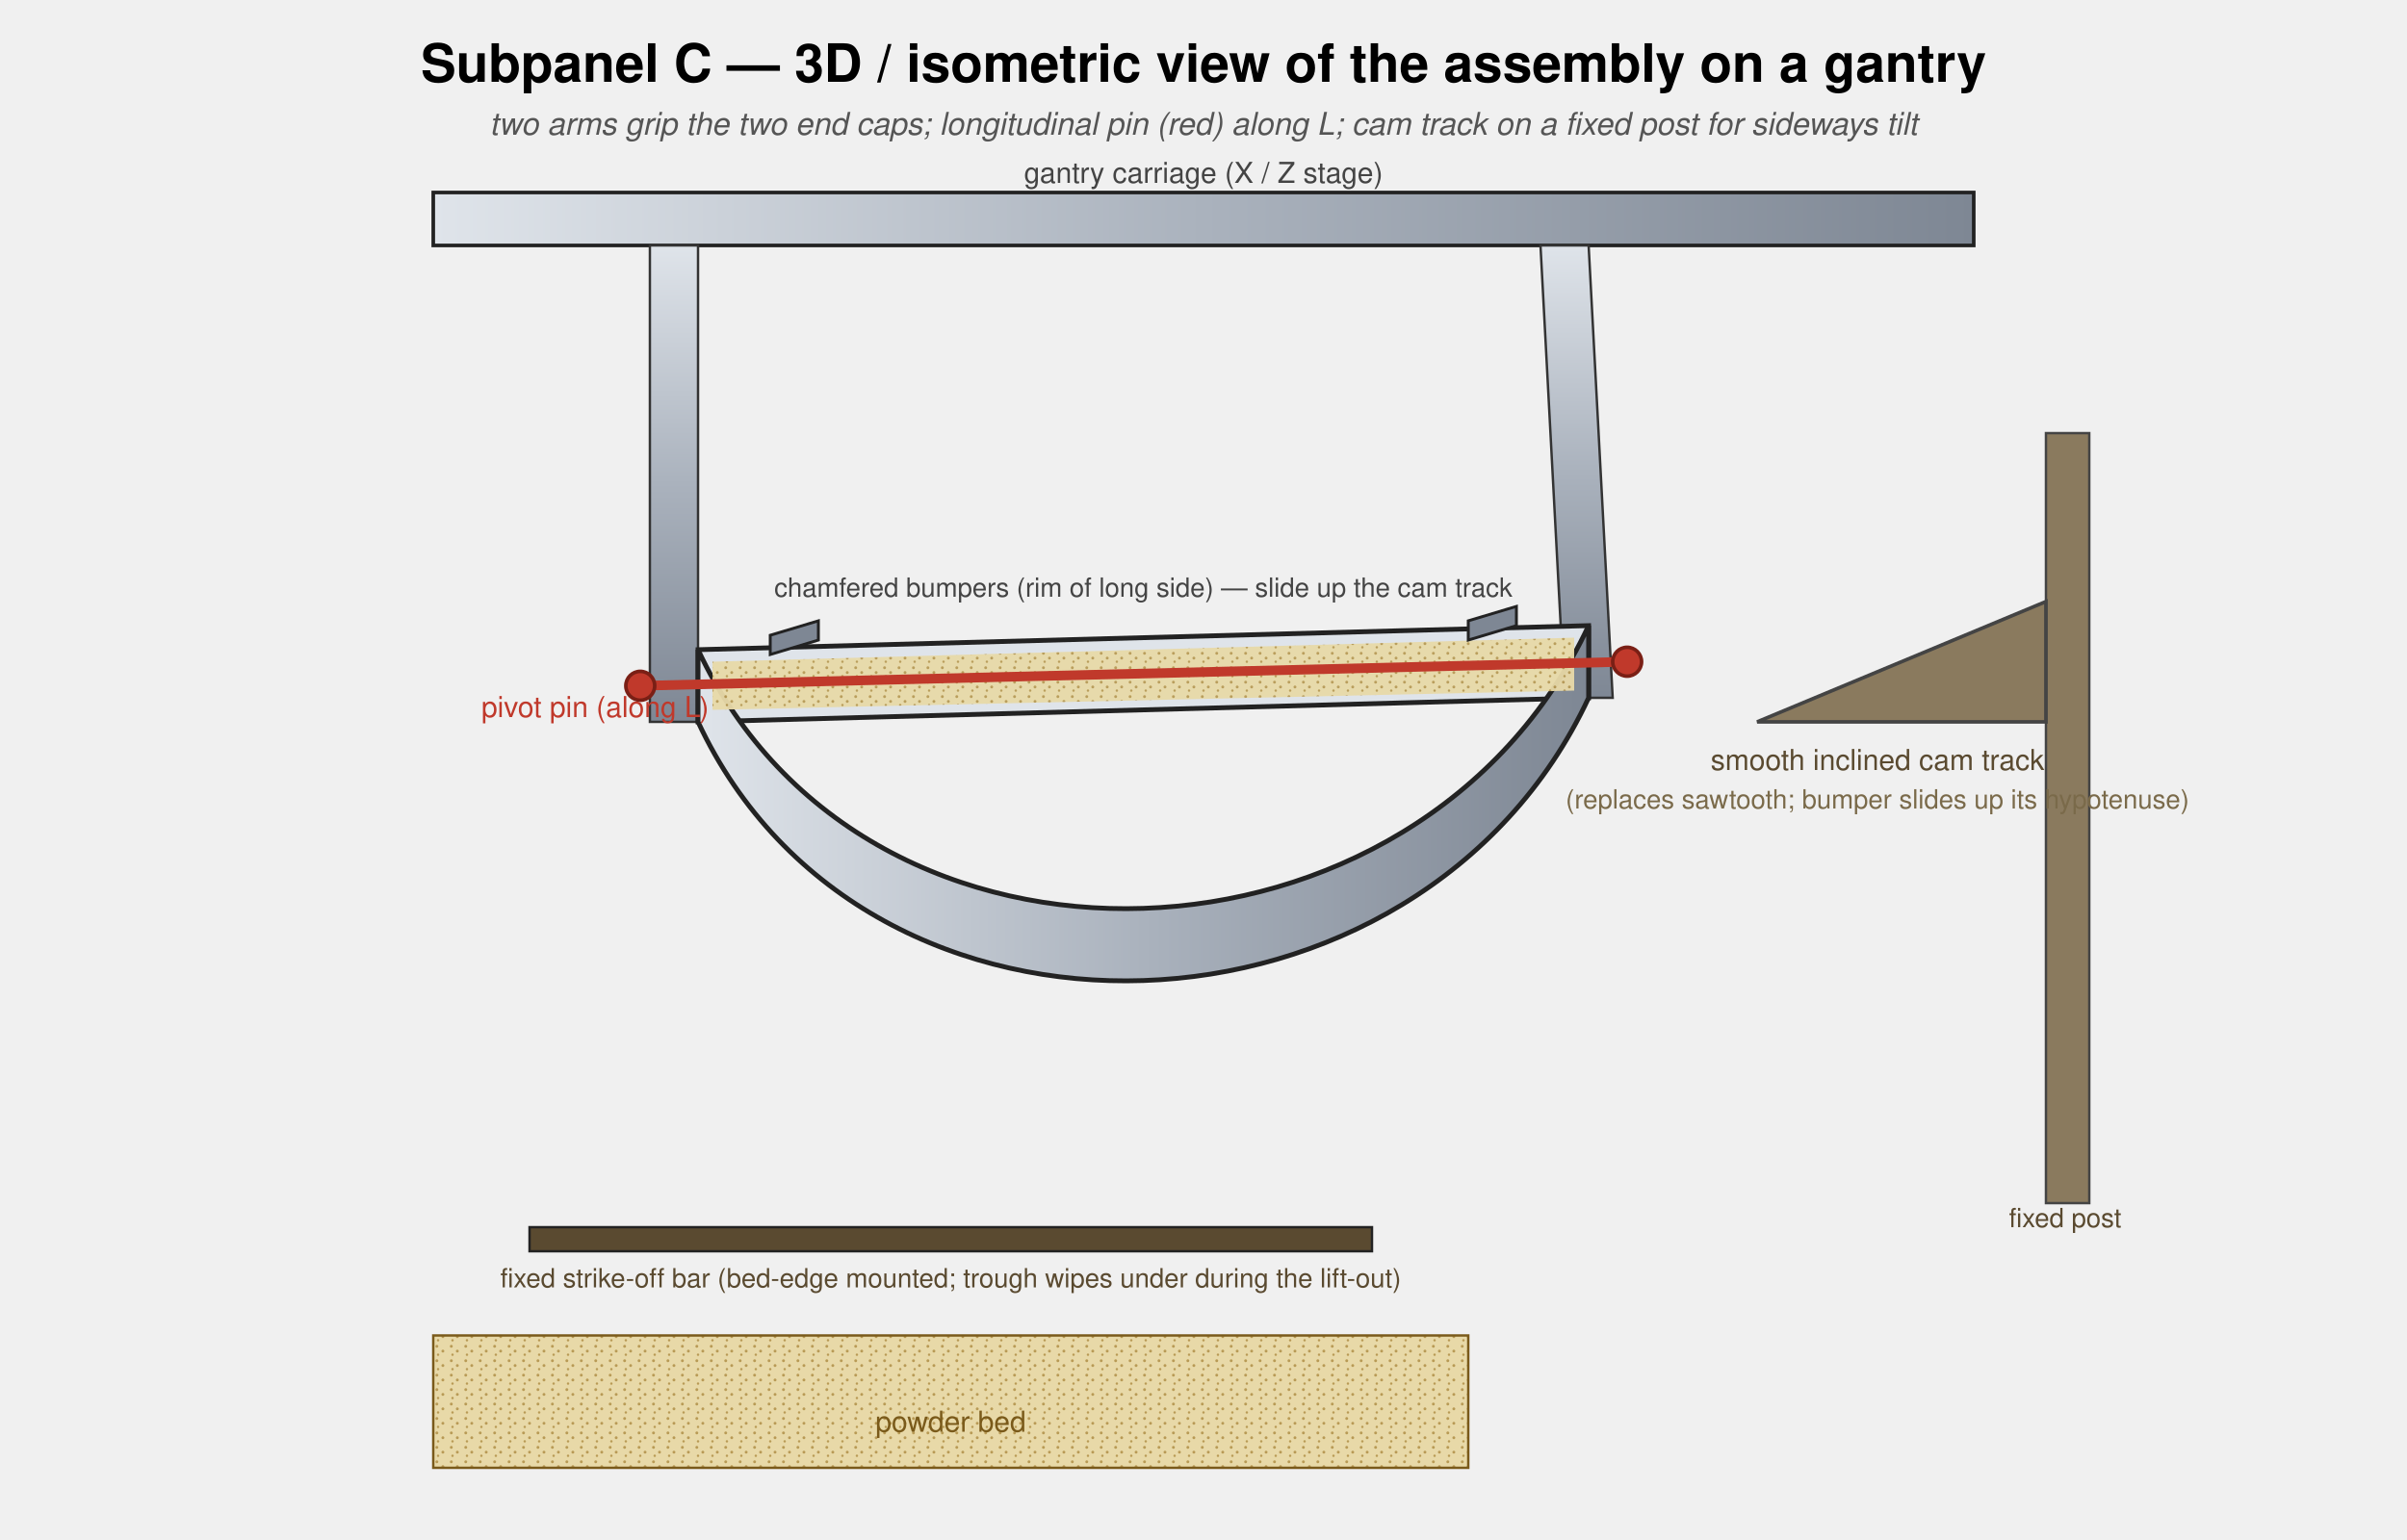
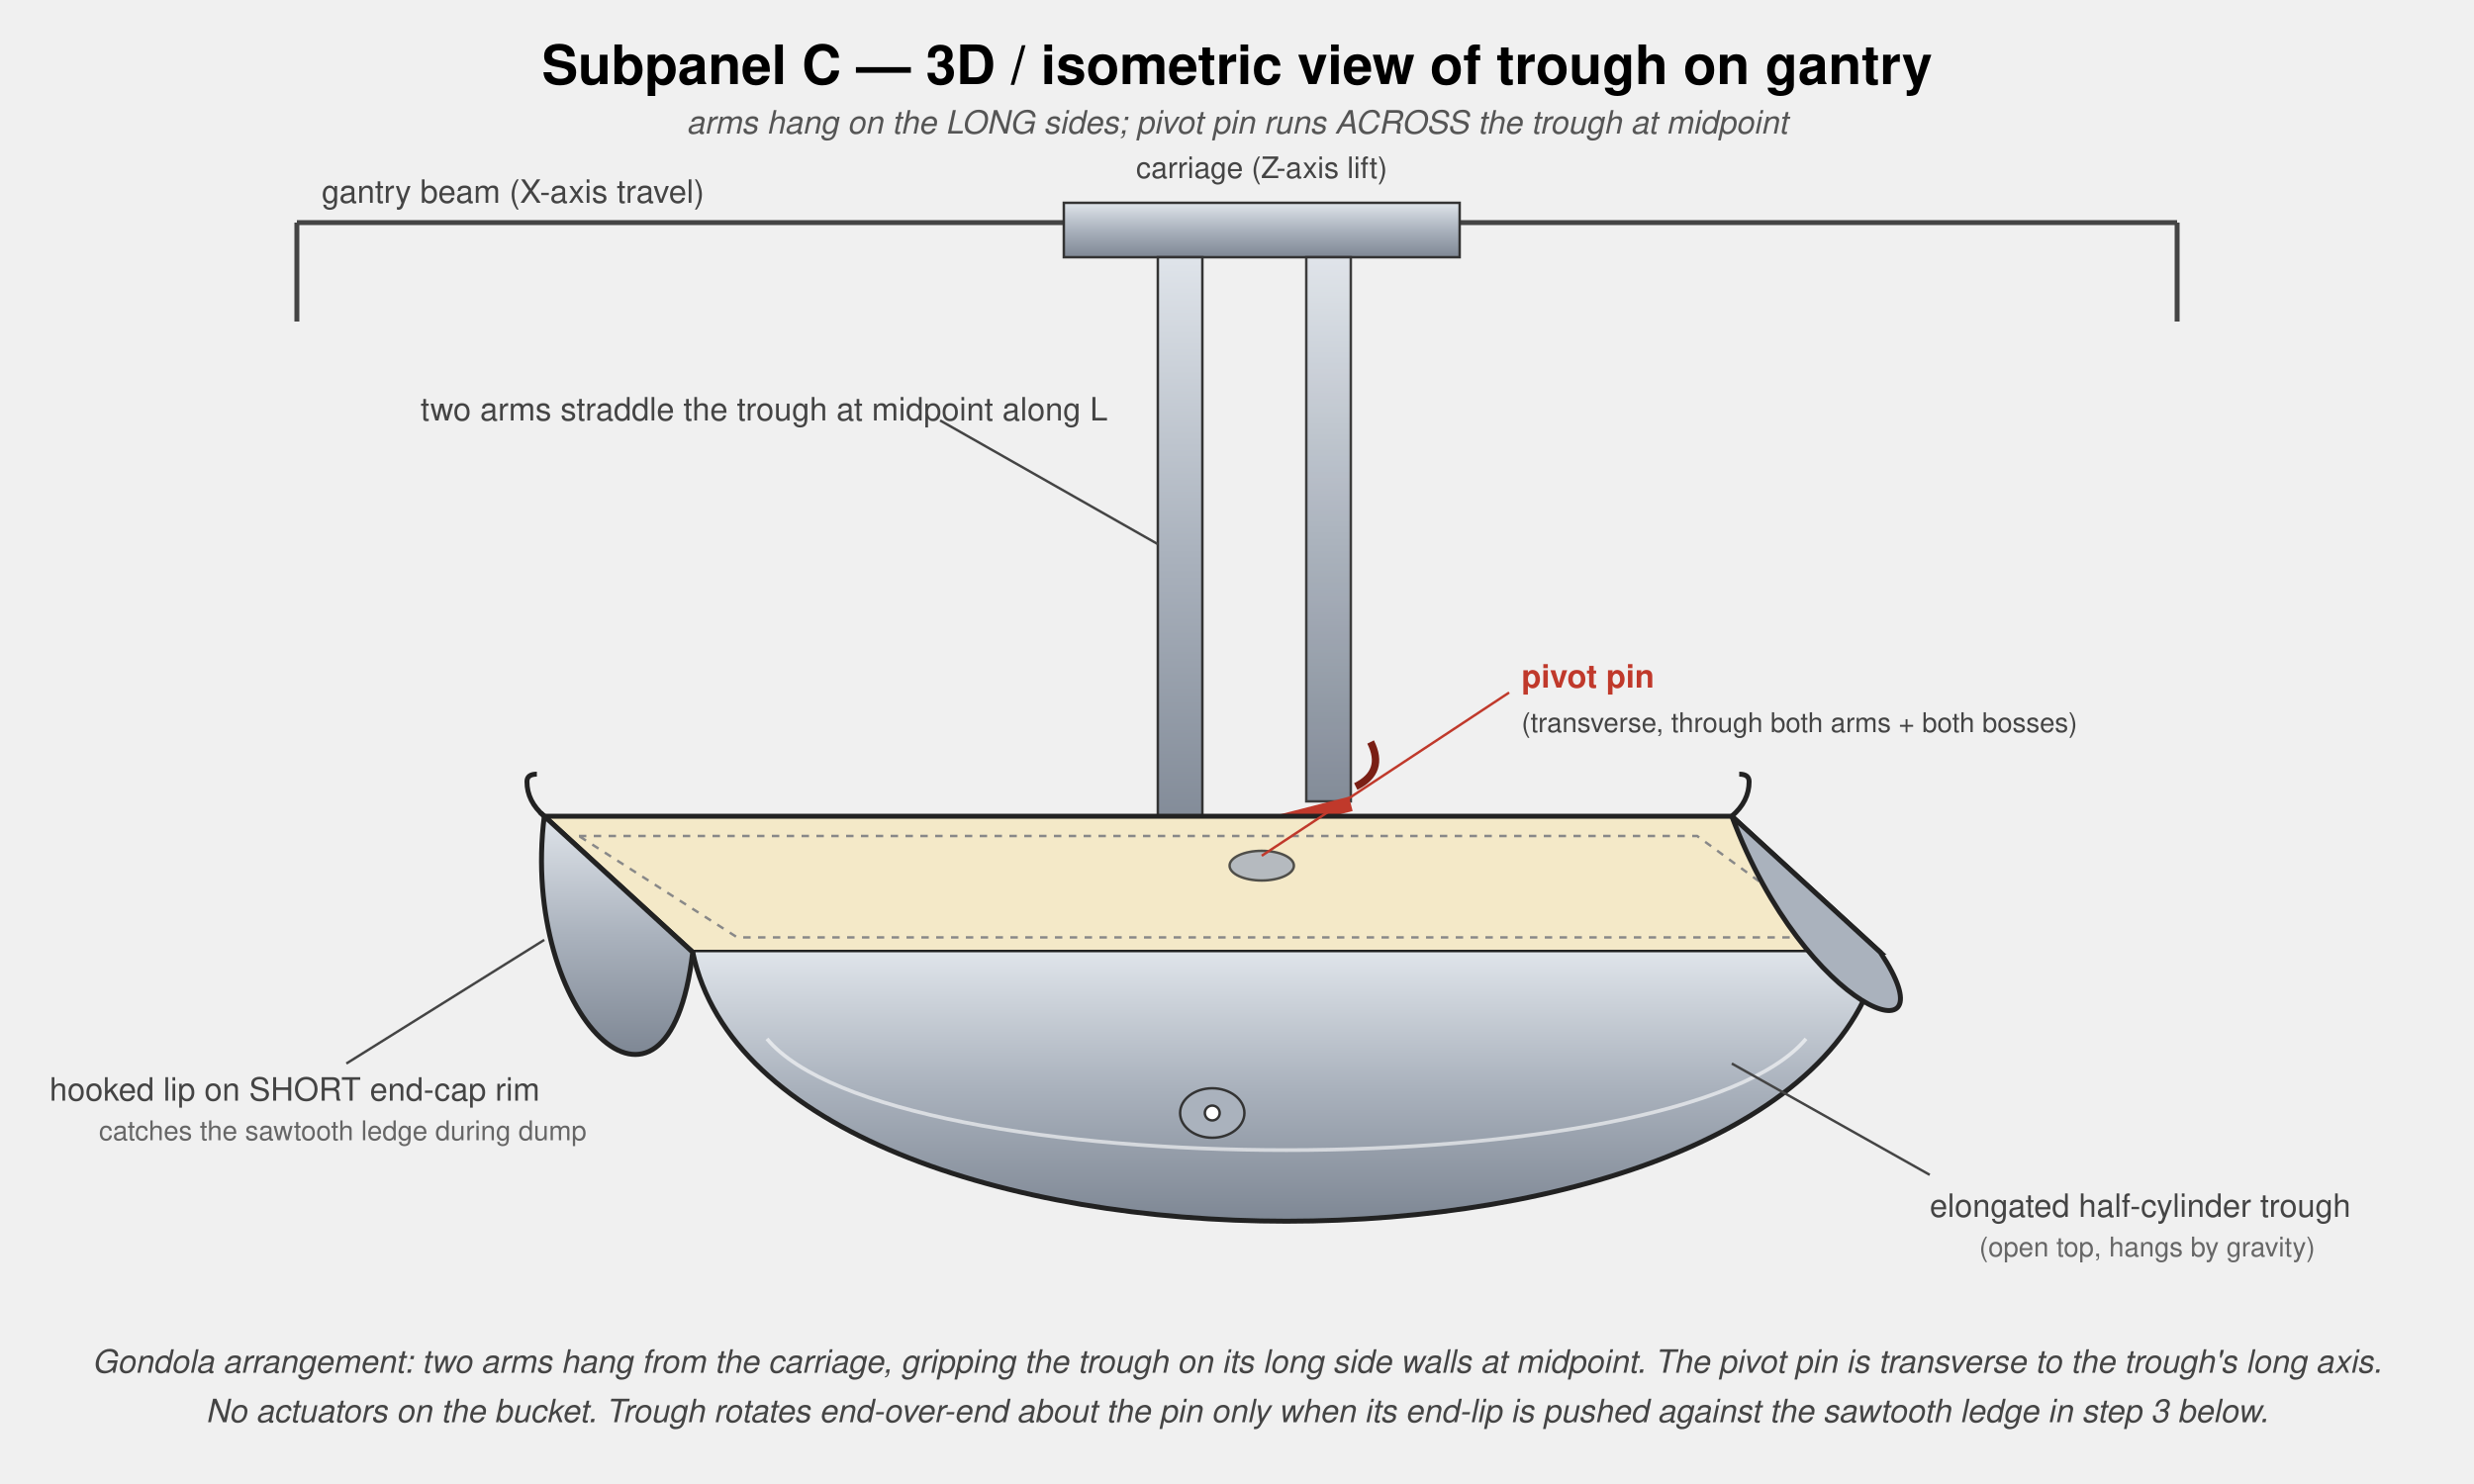
- <svg xmlns="http://www.w3.org/2000/svg" viewBox="0 0 1000 640" font-family="Helvetica, Arial, sans-serif" font-size="13">
+ <svg xmlns="http://www.w3.org/2000/svg" viewBox="0 0 1000 600" font-family="Helvetica, Arial, sans-serif">
  <defs>
    <linearGradient id="metal" x1="0" y1="0" x2="0" y2="1">
      <stop offset="0" stop-color="#dfe4ea" />
      <stop offset="0.5" stop-color="#aab2bd" />
      <stop offset="1" stop-color="#7e8794" />
    </linearGradient>
-     <linearGradient id="metalH" x1="0" y1="0" x2="1" y2="0">
-       <stop offset="0" stop-color="#dfe4ea" />
-       <stop offset="0.5" stop-color="#aab2bd" />
-       <stop offset="1" stop-color="#7e8794" />
-     </linearGradient>
-     <pattern id="powder" width="6" height="6" patternUnits="userSpaceOnUse">
-       <rect width="6" height="6" fill="#e8d9a8" />
-       <circle cx="1.5" cy="1.5" r="0.6" fill="#b89a55" />
-       <circle cx="4" cy="3.5" r="0.6" fill="#b89a55" />
-       <circle cx="2" cy="5" r="0.5" fill="#b89a55" />
-     </pattern>
-     <marker id="arrowK" viewBox="0 0 10 10" refX="9" refY="5" markerWidth="7" markerHeight="7" orient="auto-start-reverse">
-       <path d="M0,0 L10,5 L0,10 z" fill="#222" />
-     </marker>
-     <marker id="arrowB" viewBox="0 0 10 10" refX="9" refY="5" markerWidth="7" markerHeight="7" orient="auto-start-reverse">
-       <path d="M0,0 L10,5 L0,10 z" fill="#1f5fbf" />
-     </marker>
-     <marker id="arrowR" viewBox="0 0 10 10" refX="9" refY="5" markerWidth="7" markerHeight="7" orient="auto-start-reverse">
-       <path d="M0,0 L10,5 L0,10 z" fill="#c0392b" />
-     </marker>
  </defs>
-   <text x="500" y="34" text-anchor="middle" font-size="22" font-weight="700">Subpanel C — 3D / isometric view of the assembly on a gantry</text>
-   <text x="500" y="56" text-anchor="middle" font-size="13" fill="#555" font-style="italic">two arms grip the two end caps; longitudinal pin (red) along L; cam track on a fixed post for sideways tilt</text>
-   <rect x="180" y="80" width="640" height="22" fill="url(#metalH)" stroke="#222" stroke-width="1.5" />
-   <text x="500" y="76" text-anchor="middle" font-size="12" fill="#444">gantry carriage (X / Z stage)</text>
-   <polygon points="270,102 290,102 290,300 270,300" fill="url(#metal)" stroke="#333" />
-   <polygon points="640,102 660,102 670,290 650,290" fill="url(#metal)" stroke="#333" />
-   <polygon points="290,300 660,290 660,260 290,270" fill="#dfe4ea" stroke="#222" stroke-width="2" />
-   <path d="M 290,270 C 360,420 590,410 660,260 L 660,290 C 590,440 360,450 290,300 Z" fill="url(#metalH)" stroke="#222" stroke-width="2" />
-   <polygon points="296,295 654,287 654,265 296,275" fill="url(#powder)" opacity="0.95" />
-   <line x1="266" y1="285" x2="676" y2="275" stroke="#c0392b" stroke-width="4" />
-   <circle cx="266" cy="285" r="6" fill="#c0392b" stroke="#7a1f15" stroke-width="1.5" />
-   <circle cx="676" cy="275" r="6" fill="#c0392b" stroke="#7a1f15" stroke-width="1.5" />
-   <text x="200" y="298" font-size="12" fill="#c0392b">pivot pin (along L)</text>
-   <polygon points="320,272 340,266 340,258 320,264" fill="#7e8794" stroke="#222" stroke-width="1.2" />
-   <polygon points="610,266 630,260 630,252 610,258" fill="#7e8794" stroke="#222" stroke-width="1.2" />
-   <text x="475" y="248" text-anchor="middle" font-size="11" fill="#444">chamfered bumpers (rim of long side) — slide up the cam track</text>
-   <rect x="850" y="180" width="18" height="320" fill="#8a7a5e" stroke="#444" />
-   <text x="858" y="510" text-anchor="middle" font-size="11" fill="#5a4a30">fixed post</text>
-   <polygon points="730,300 850,300 850,250 730,300" fill="#8a7a5e" stroke="#444" stroke-width="1.5" />
-   <text x="780" y="320" text-anchor="middle" font-size="12" fill="#5a4a30">smooth inclined cam track</text>
-   <text x="780" y="336" text-anchor="middle" font-size="11" fill="#7a6a4a">(replaces sawtooth; bumper slides up its hypotenuse)</text>
-   <rect x="220" y="510" width="350" height="10" fill="#5a4a30" stroke="#222" />
-   <text x="395" y="535" text-anchor="middle" font-size="11" fill="#5a4a30">fixed strike-off bar (bed-edge mounted; trough wipes under during the lift-out)</text>
-   <rect x="180" y="555" width="430" height="55" fill="url(#powder)" stroke="#7a5a1a" />
-   <text x="395" y="595" text-anchor="middle" font-size="12" fill="#7a5a1a">powder bed</text>
+   <text x="500" y="34" text-anchor="middle" font-size="22" font-weight="700">
+     Subpanel C — 3D / isometric view of trough on gantry
+   </text>
+   <text x="500" y="54" text-anchor="middle" font-size="13" fill="#555" font-style="italic">
+     arms hang on the LONG sides; pivot pin runs ACROSS the trough at midpoint
+   </text>
+   <g stroke="#444" stroke-width="2" fill="none">
+     <line x1="120" y1="90" x2="880" y2="90" />
+     <line x1="120" y1="90" x2="120" y2="130" />
+     <line x1="880" y1="90" x2="880" y2="130" />
+   </g>
+   <text x="130" y="82" font-size="13" fill="#444">gantry beam (X-axis travel)</text>
+   <rect x="430" y="82" width="160" height="22" fill="url(#metal)" stroke="#333" />
+   <text x="510" y="72" text-anchor="middle" font-size="12" fill="#444">carriage (Z-axis lift)</text>
+   <rect x="468" y="104" width="18" height="240" fill="url(#metal)" stroke="#333" />
+   <rect x="528" y="104" width="18" height="220" fill="url(#metal)" stroke="#333" opacity="0.95" />
+   <line x1="468" y1="345" x2="546" y2="325" stroke="#c0392b" stroke-width="6" />
+   <rect x="460" y="338" width="10" height="14" fill="#7a1f15" />
+   <path d="M548,318 q12,-6 6,-18" fill="none" stroke="#7a1f15" stroke-width="3" />
+   <g transform="translate(220,330)">
+     <polygon points="0,0 480,0 540,55 60,55" fill="#f4e9c8" stroke="#222" stroke-width="2" />
+     <polygon points="14,8 466,8 522,49 78,49" fill="none" stroke="#888" stroke-width="1" stroke-dasharray="3,3" />
+     <path d="M60,55 C 90,200 510,200 540,55" fill="url(#metal)" stroke="#222" stroke-width="2" />
+     <path d="M0,0 C -10,80 50,140 60,55 Z" fill="url(#metal)" stroke="#222" stroke-width="2" />
+     <path d="M480,0 C 510,80 570,100 540,55 Z" fill="#aab2bd" stroke="#222" stroke-width="2" />
+     <ellipse cx="270" cy="120" rx="13" ry="10" fill="#aab2bd" stroke="#333" />
+     <circle cx="270" cy="120" r="3" fill="#fff" stroke="#333" />
+     <ellipse cx="290" cy="20" rx="13" ry="6" fill="#aab2bd" stroke="#333" opacity="0.85" />
+     <path d="M0,0 q-7,-6 -7,-14 q0,-3 4,-3" fill="none" stroke="#222" stroke-width="2" />
+     <path d="M480,0 q7,-6 7,-14 q0,-3 -4,-3" fill="none" stroke="#222" stroke-width="2" />
+     <path d="M90,90 C 140,150 460,150 510,90" fill="none" stroke="#fff" stroke-width="1.5" opacity="0.6" />
+   </g>
+   <line x1="468" y1="220" x2="380" y2="170" stroke="#444" stroke-width="1" />
+   <text x="170" y="170" font-size="13" fill="#444">two arms straddle the trough at midpoint along L</text>
+   <line x1="510" y1="346" x2="610" y2="280" stroke="#c0392b" stroke-width="1" />
+   <text x="615" y="278" font-size="13" fill="#c0392b" font-weight="600">pivot pin</text>
+   <text x="615" y="296" font-size="11" fill="#444">(transverse, through both arms + both bosses)</text>
+   <line x1="220" y1="380" x2="140" y2="430" stroke="#444" stroke-width="1" />
+   <text x="20" y="445" font-size="13" fill="#444">hooked lip on SHORT end-cap rim</text>
+   <text x="40" y="461" font-size="11" fill="#666">catches the sawtooth ledge during dump</text>
+   <line x1="700" y1="430" x2="780" y2="475" stroke="#444" stroke-width="1" />
+   <text x="780" y="492" font-size="13" fill="#444">elongated half-cylinder trough</text>
+   <text x="800" y="508" font-size="11" fill="#666">(open top, hangs by gravity)</text>
+   <text x="500" y="555" text-anchor="middle" font-size="13" fill="#444" font-style="italic">
+     Gondola arrangement: two arms hang from the carriage, gripping the trough on its
+     long side walls at midpoint. The pivot pin is transverse to the trough's long axis.
+   </text>
+   <text x="500" y="575" text-anchor="middle" font-size="13" fill="#444" font-style="italic">
+     No actuators on the bucket. Trough rotates end-over-end about the pin only when
+     its end-lip is pushed against the sawtooth ledge in step 3 below.
+   </text>
</svg>
